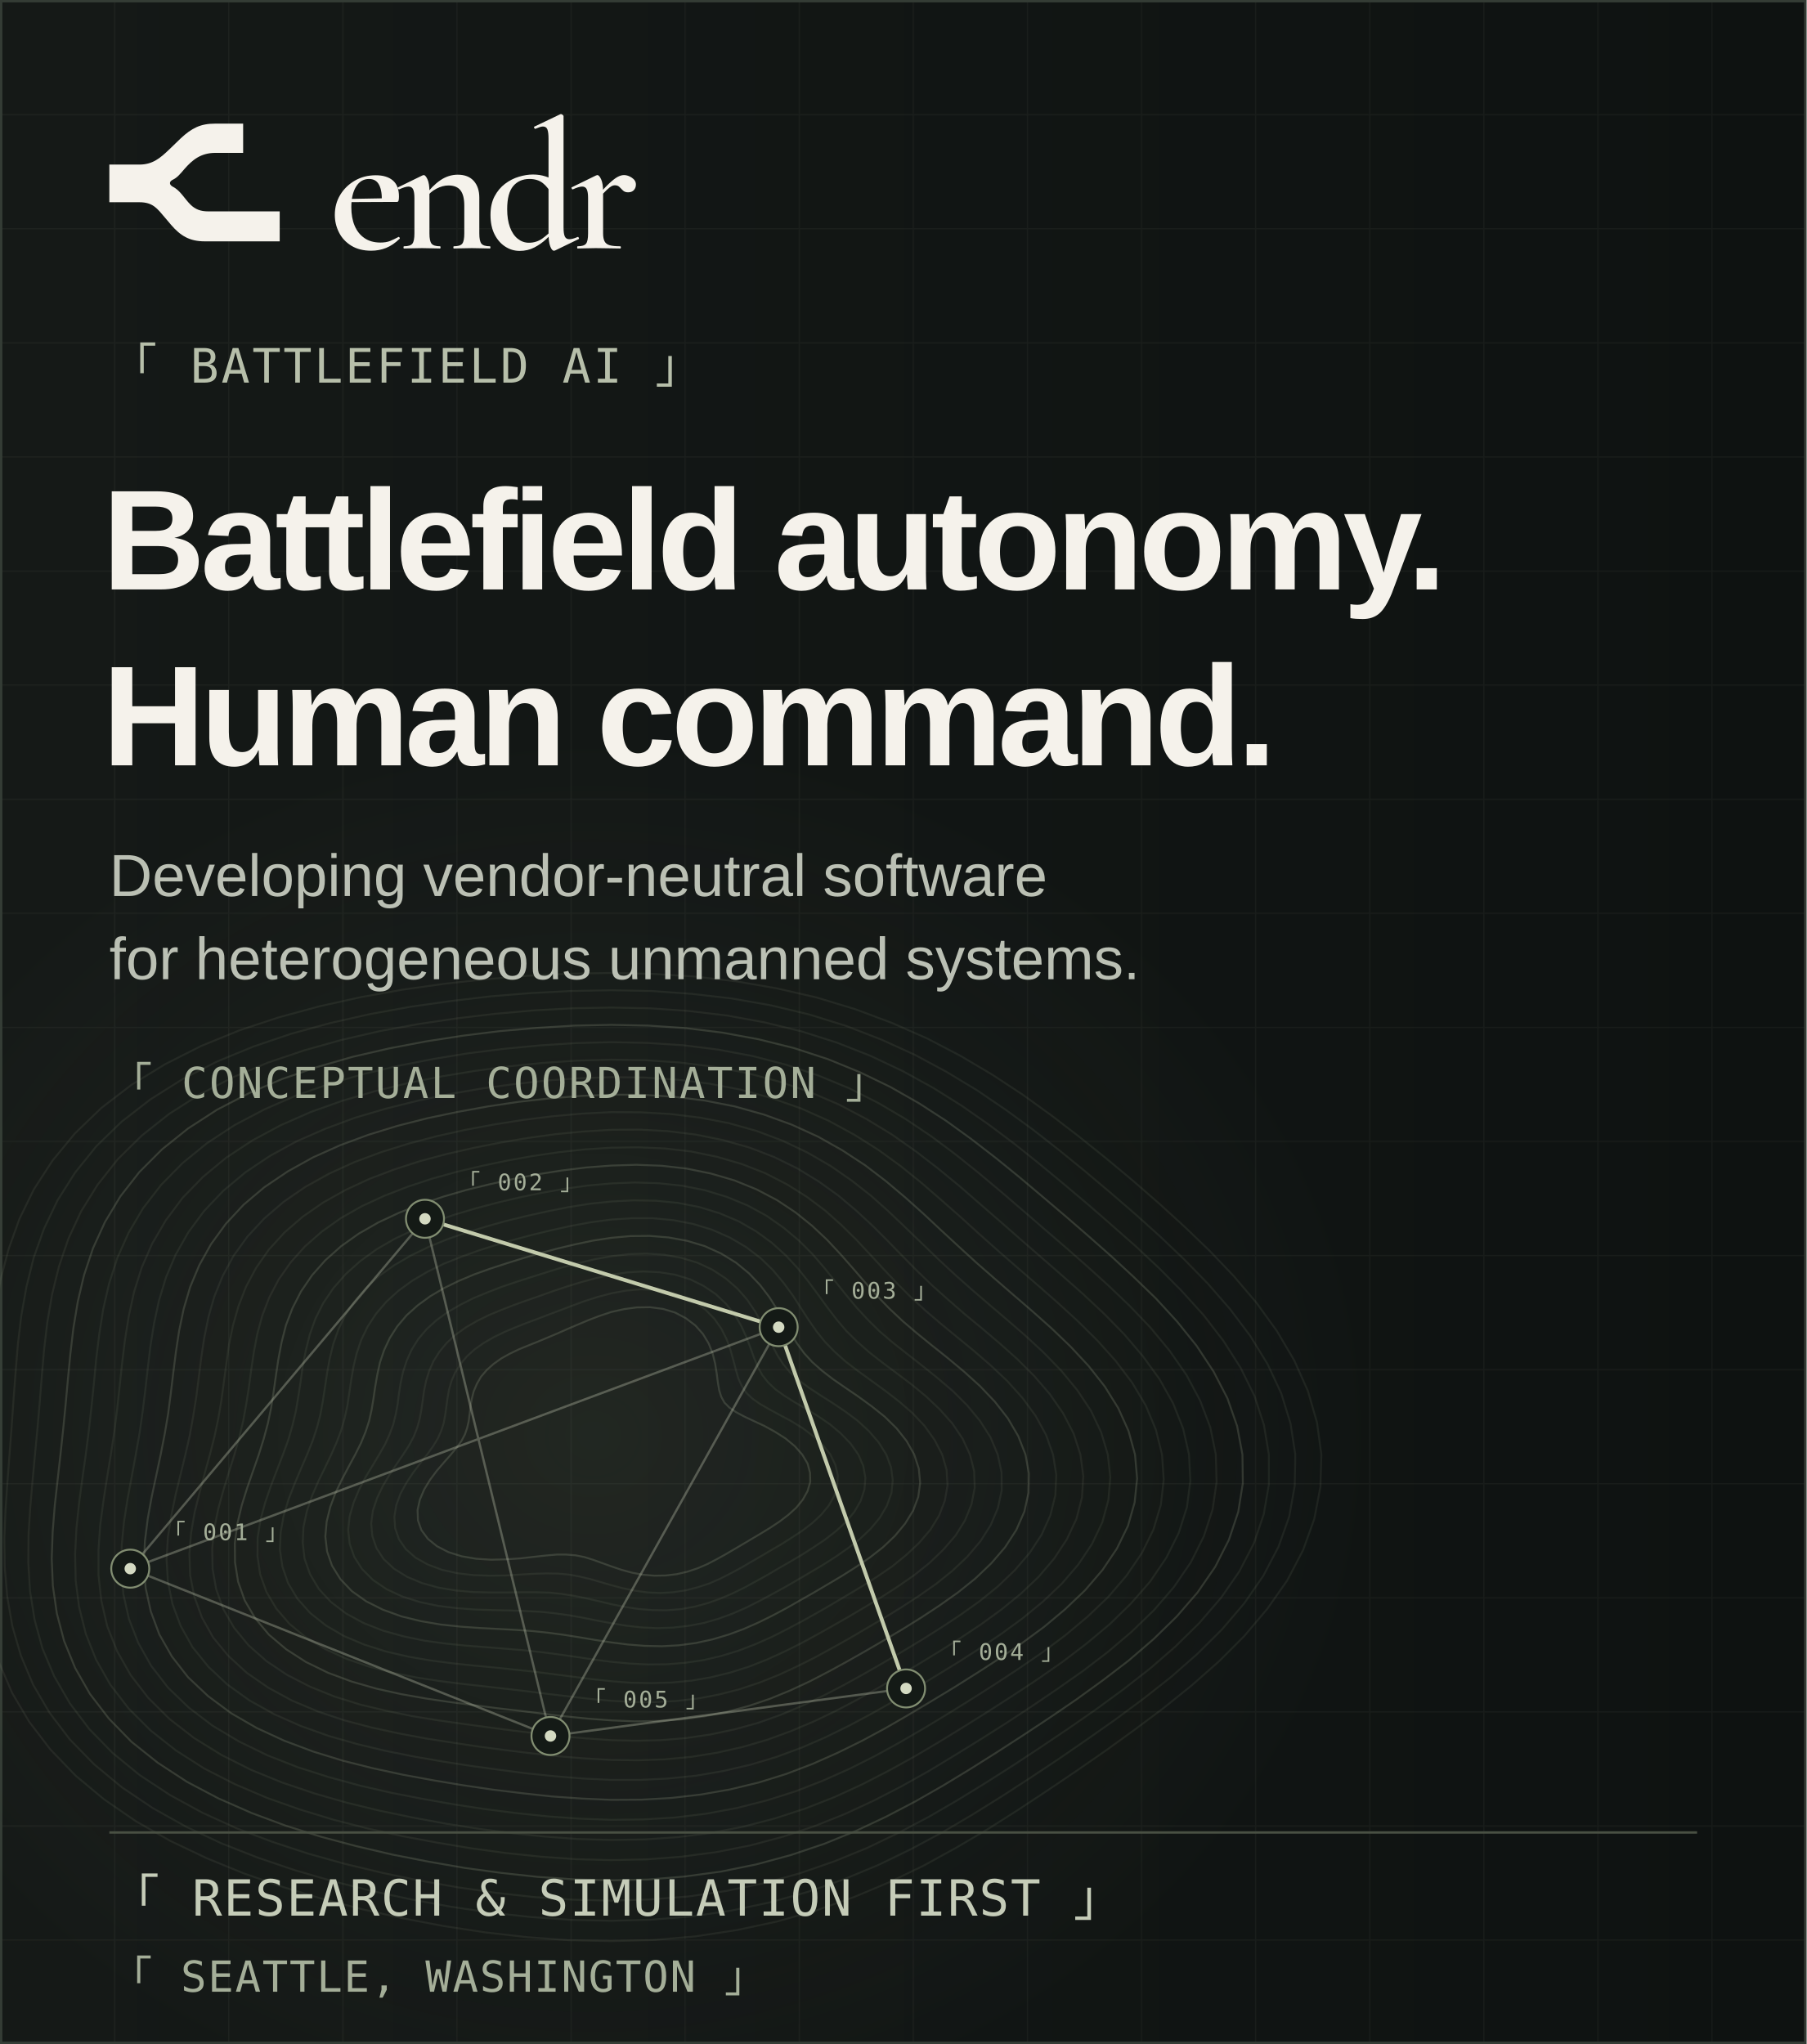
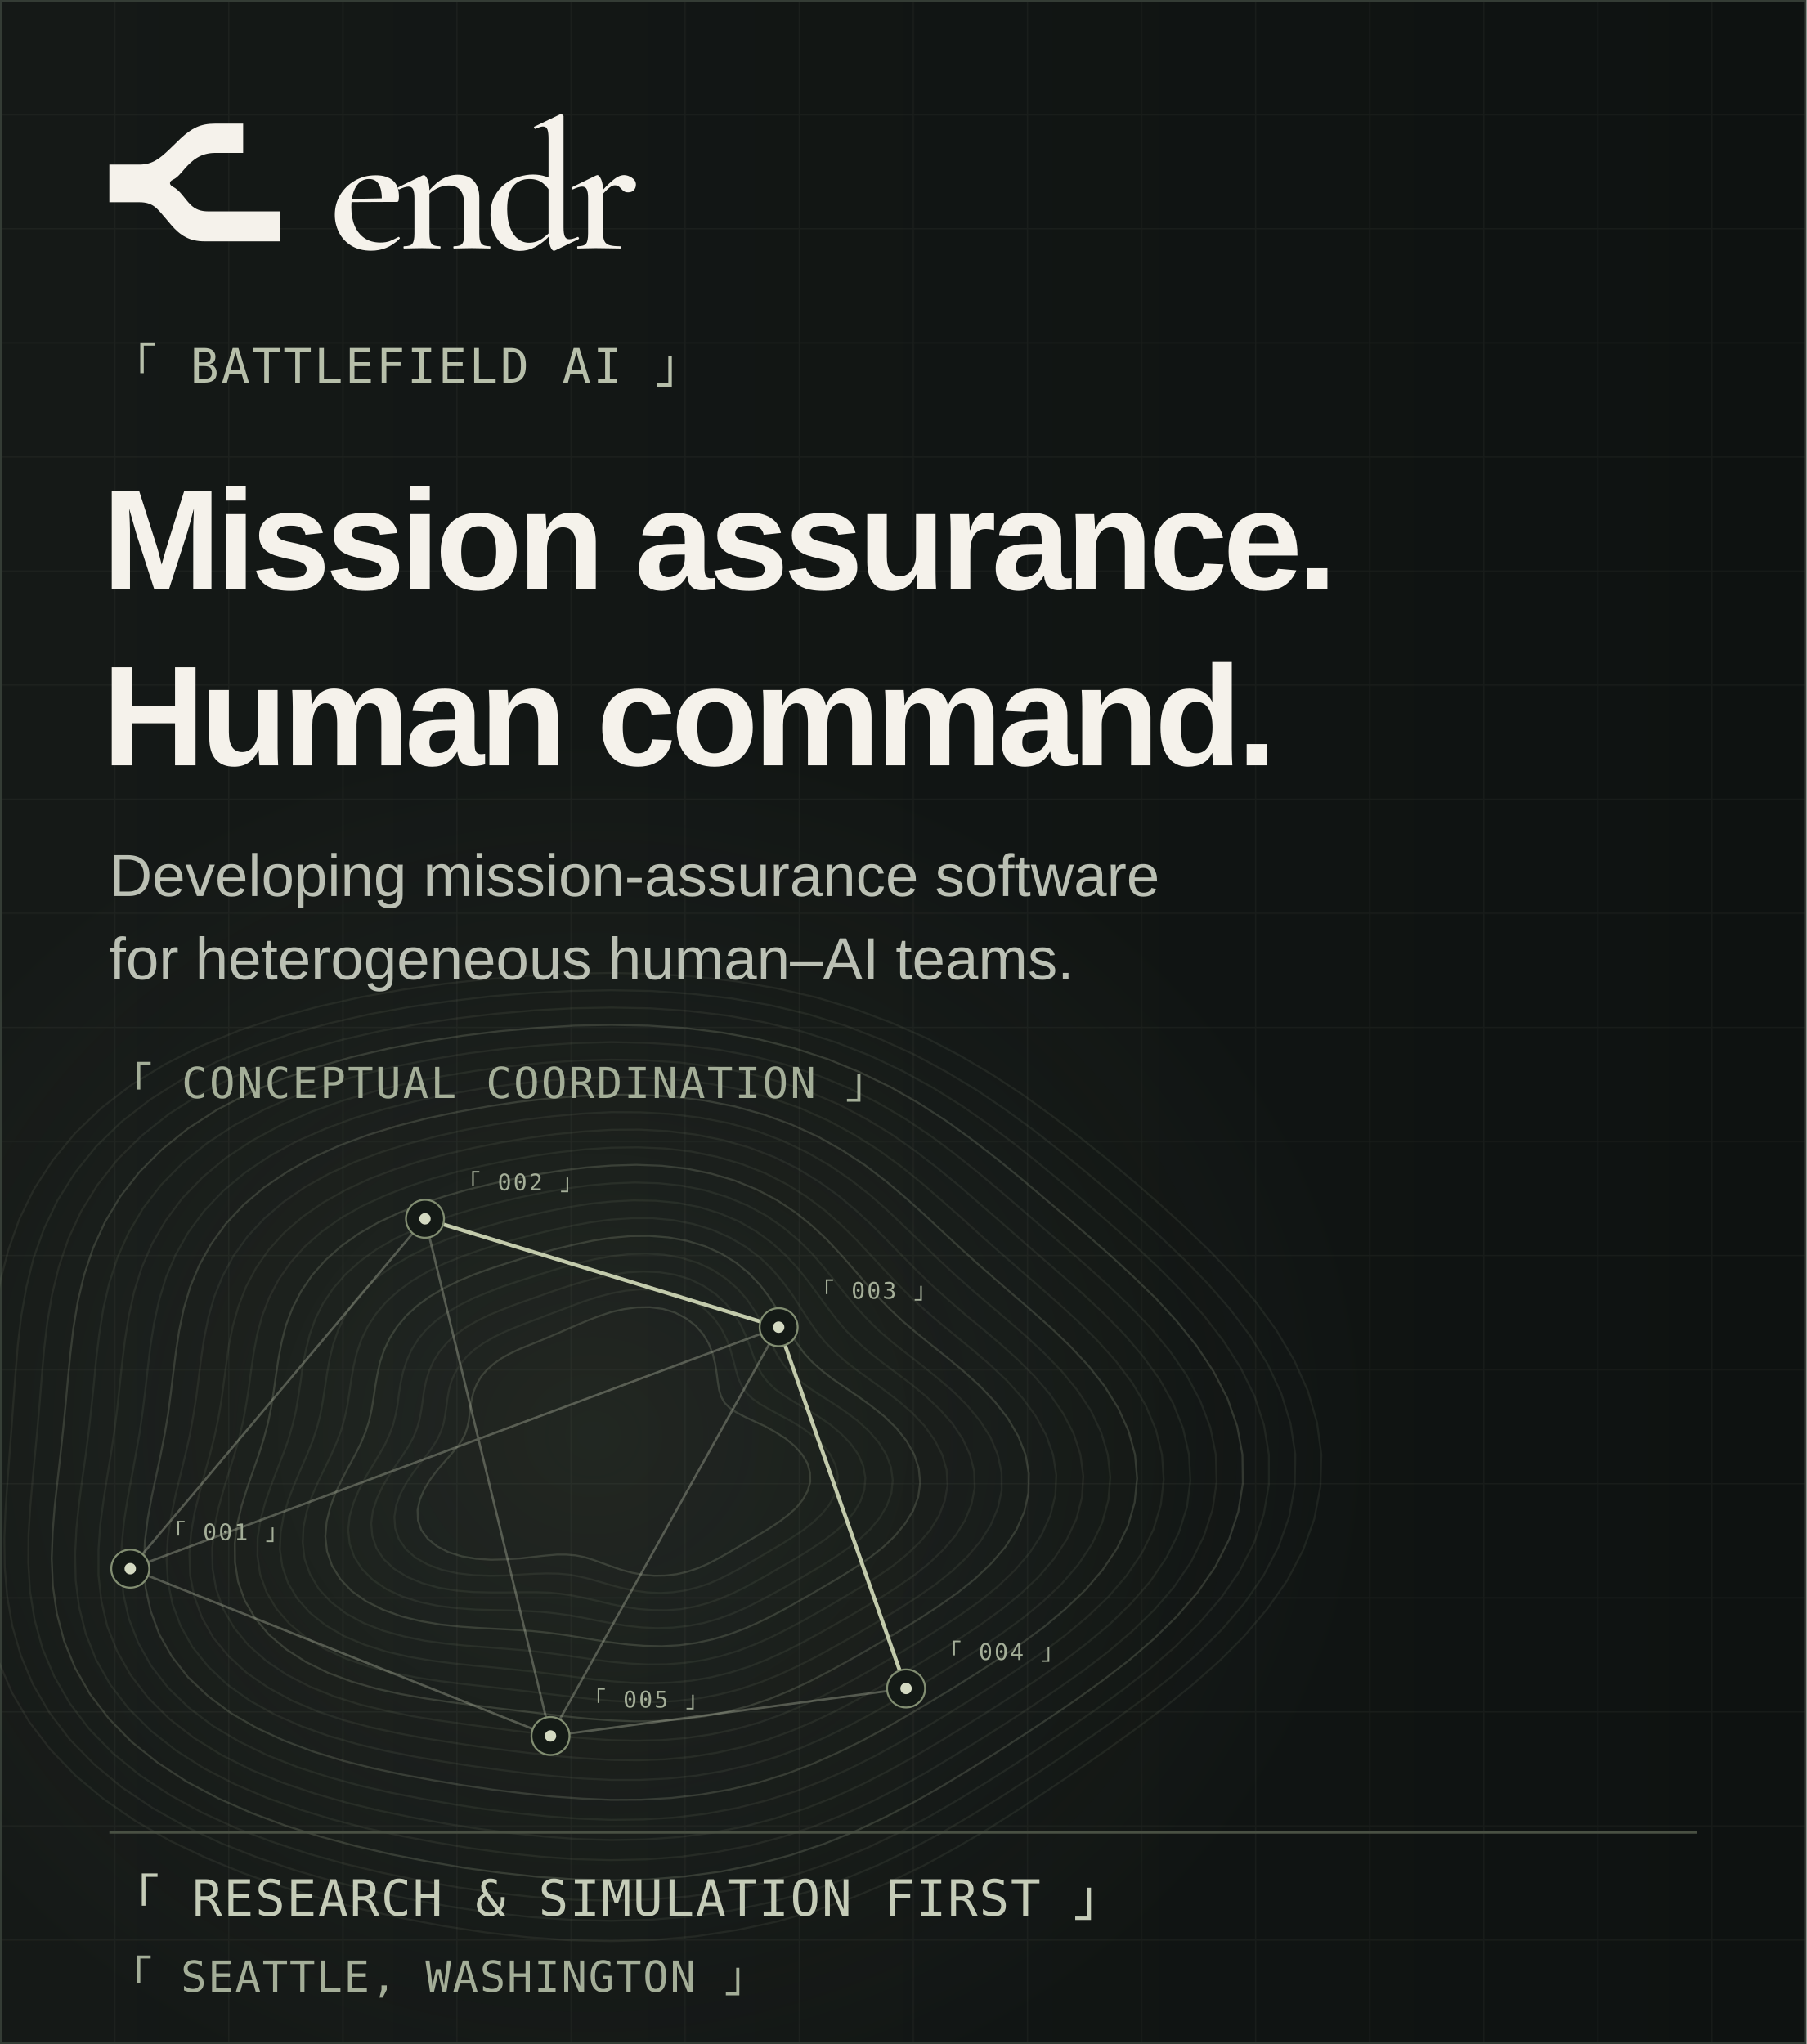
<svg xmlns="http://www.w3.org/2000/svg" width="760" height="860" viewBox="0 0 760 860" role="img" aria-labelledby="title desc">
  <defs>
    <linearGradient id="fade">
      <stop stop-color="#151917" />
      <stop offset="1" stop-color="#0e1211" />
    </linearGradient>
    <radialGradient id="wash">
      <stop stop-color="#7d8971" stop-opacity=".14" />
      <stop offset="1" stop-color="#7d8971" stop-opacity="0" />
    </radialGradient>
    <pattern id="grid" width="48" height="48" patternUnits="userSpaceOnUse">
      <path d="M48 0H0V48" fill="none" stroke="#e2e8d5" stroke-opacity=".045" />
    </pattern>
  </defs>
  <rect width="760" height="860" fill="url(#fade)" />
  <rect x=".5" y=".5" width="759" height="859" fill="url(#grid)" stroke="#343c35" />
  <g transform="translate(-110 360) scale(.80)">
    <ellipse cx="450" cy="305" rx="410" ry="370" fill="url(#wash)" />
    <polygon points="559.4,315.0 562.2,319.7 563.5,324.6 563.6,329.4 562.2,334.2 559.7,338.7 556.3,342.9 552.1,346.7 547.5,350.2 542.7,353.4 537.8,356.4 532.9,359.3 528.2,362.1 523.6,364.8 519.0,367.5 514.3,370.1 509.5,372.6 504.4,374.8 499.0,376.6 493.4,377.9 487.6,378.6 481.6,378.7 475.6,378.2 469.8,377.1 464.3,375.6 459.0,373.8 454.0,372.0 449.3,370.3 444.8,368.9 440.2,368.0 435.4,367.6 430.2,367.6 424.5,368.1 418.1,368.8 411.2,369.6 403.7,370.1 395.8,370.3 387.9,369.8 380.3,368.5 373.3,366.3 367.3,363.2 362.5,359.3 359.1,354.7 357.3,349.6 357.1,344.2 358.3,338.7 360.6,333.3 363.7,328.2 367.3,323.4 371.1,319.0 374.6,315.0 377.7,311.3 380.2,307.8 382.0,304.4 383.2,300.9 384.0,297.4 384.5,293.6 384.9,289.8 385.6,285.8 386.6,281.8 388.3,277.8 390.5,274.0 393.5,270.5 397.1,267.3 401.2,264.4 405.7,261.9 410.5,259.6 415.4,257.6 420.4,255.6 425.4,253.5 430.4,251.4 435.6,249.1 441.0,246.8 446.7,244.4 452.7,242.1 459.0,240.0 465.7,238.5 472.5,237.6 479.4,237.5 486.2,238.4 492.5,240.3 498.2,243.3 503.2,247.1 507.2,251.6 510.2,256.6 512.3,261.9 513.6,267.2 514.4,272.3 515.0,276.9 515.7,281.1 516.8,284.6 518.5,287.7 521.1,290.3 524.6,292.7 528.9,295.0 534.0,297.4 539.6,300.0 545.2,303.1 550.7,306.6 555.5,310.6 559.4,315.0" fill="none" stroke="#a4ad91" stroke-opacity="0.22" stroke-width="1" />
    <polygon points="574.2,315.0 576.8,320.4 578.1,325.9 577.8,331.4 576.2,336.8 573.3,341.9 569.4,346.6 564.7,351.0 559.5,355.0 554.0,358.6 548.5,362.1 543.0,365.3 537.6,368.5 532.4,371.5 527.1,374.6 521.7,377.5 516.2,380.3 510.5,382.8 504.4,384.8 498.1,386.4 491.5,387.4 484.8,387.8 478.1,387.5 471.5,386.6 465.1,385.3 459.0,383.7 453.2,382.0 447.6,380.4 442.1,379.1 436.6,378.1 430.9,377.6 424.8,377.5 418.2,377.7 411.0,378.1 403.3,378.6 395.0,378.7 386.5,378.4 378.0,377.4 369.9,375.6 362.4,372.8 356.0,369.2 350.9,364.7 347.3,359.5 345.3,353.7 344.9,347.7 345.9,341.6 348.1,335.6 351.2,329.9 354.8,324.5 358.5,319.6 362.1,315.0 365.2,310.7 367.7,306.6 369.5,302.6 370.8,298.6 371.6,294.4 372.2,290.1 372.8,285.6 373.6,281.0 374.9,276.4 376.9,271.8 379.6,267.5 383.0,263.4 387.2,259.6 391.9,256.3 397.1,253.3 402.6,250.6 408.3,248.2 414.1,245.9 420.0,243.7 426.0,241.4 432.1,239.1 438.4,236.7 444.9,234.3 451.8,232.1 459.0,230.2 466.5,228.8 474.2,228.1 481.9,228.3 489.4,229.4 496.4,231.6 502.9,234.7 508.5,238.8 513.2,243.6 516.9,248.9 519.7,254.5 521.7,260.1 523.2,265.5 524.5,270.5 525.8,275.0 527.6,278.9 529.9,282.4 533.1,285.5 537.2,288.4 542.1,291.2 547.6,294.2 553.6,297.4 559.6,301.1 565.2,305.3 570.2,309.9 574.2,315.0" fill="none" stroke="#a4ad91" stroke-opacity="0.1" stroke-width="1" />
    <polygon points="588.9,315.0 591.5,321.0 592.6,327.2 592.1,333.4 590.1,339.4 586.8,345.1 582.4,350.4 577.2,355.2 571.4,359.7 565.3,363.8 559.2,367.7 553.1,371.3 547.0,374.8 541.1,378.3 535.1,381.6 529.1,384.9 523.0,387.9 516.5,390.7 509.8,393.1 502.8,395.0 495.5,396.3 488.0,396.9 480.6,396.8 473.2,396.2 466.0,395.1 459.0,393.7 452.3,392.1 445.8,390.6 439.4,389.3 433.0,388.3 426.4,387.6 419.4,387.4 411.9,387.4 403.9,387.5 395.4,387.5 386.4,387.3 377.3,386.5 368.2,385.0 359.5,382.6 351.6,379.3 344.8,375.1 339.3,370.0 335.5,364.2 333.3,357.8 332.7,351.2 333.6,344.5 335.8,337.9 338.8,331.6 342.3,325.7 346.0,320.1 349.5,315.0 352.6,310.2 355.1,305.5 356.9,300.9 358.2,296.3 359.1,291.5 359.8,286.6 360.5,281.5 361.6,276.2 363.2,271.0 365.5,265.8 368.6,260.9 372.5,256.2 377.2,251.9 382.5,248.1 388.4,244.7 394.7,241.6 401.2,238.9 407.9,236.3 414.6,233.9 421.5,231.5 428.5,229.0 435.7,226.6 443.2,224.3 450.9,222.2 459.0,220.4 467.3,219.2 475.8,218.7 484.3,219.1 492.5,220.4 500.4,222.8 507.5,226.3 513.9,230.6 519.3,235.7 523.7,241.2 527.2,247.1 529.9,253.0 532.1,258.7 534.0,264.0 536.0,268.9 538.4,273.2 541.5,277.1 545.3,280.7 549.9,284.0 555.3,287.4 561.3,290.9 567.7,294.8 574.0,299.1 579.8,304.0 584.9,309.3 588.9,315.0" fill="none" stroke="#a4ad91" stroke-opacity="0.1" stroke-width="1" />
    <polygon points="603.6,315.0 606.1,321.7 607.0,328.5 606.3,335.3 603.9,341.9 600.2,348.2 595.3,354.1 589.6,359.5 583.2,364.4 576.6,369.0 569.8,373.3 563.0,377.3 556.4,381.2 549.8,385.0 543.2,388.6 536.5,392.2 529.7,395.6 522.6,398.7 515.2,401.4 507.5,403.6 499.5,405.1 491.3,406.0 483.1,406.3 474.9,405.9 466.8,405.0 459.0,403.7 451.4,402.3 444.0,400.8 436.7,399.5 429.4,398.5 421.9,397.7 414.0,397.3 405.7,397.0 396.8,396.8 387.5,396.5 377.9,395.8 368.0,394.6 358.4,392.6 349.2,389.7 340.8,385.8 333.6,380.9 327.9,375.2 323.8,368.8 321.4,361.9 320.6,354.6 321.4,347.4 323.5,340.2 326.4,333.3 329.8,326.8 333.5,320.7 336.9,315.0 340.0,309.6 342.4,304.3 344.3,299.2 345.6,293.9 346.6,288.6 347.3,283.0 348.2,277.3 349.5,271.4 351.4,265.6 354.0,259.8 357.5,254.2 361.9,249.0 367.2,244.2 373.2,239.9 379.8,236.1 386.8,232.6 394.1,229.6 401.6,226.7 409.3,224.1 417.1,221.6 425.0,219.1 433.1,216.6 441.4,214.4 450.1,212.3 459.0,210.7 468.2,209.6 477.4,209.3 486.7,209.9 495.7,211.5 504.3,214.1 512.2,217.8 519.2,222.4 525.3,227.7 530.4,233.5 534.6,239.7 538.0,245.8 540.9,251.8 543.6,257.5 546.3,262.7 549.4,267.5 553.0,271.8 557.5,275.8 562.7,279.7 568.6,283.6 575.1,287.7 581.8,292.2 588.4,297.1 594.4,302.6 599.6,308.6 603.6,315.0" fill="none" stroke="#a4ad91" stroke-opacity="0.1" stroke-width="1" />
    <polygon points="618.3,315.0 620.7,322.4 621.4,329.9 620.4,337.3 617.7,344.5 613.5,351.3 608.2,357.7 601.9,363.7 595.0,369.1 587.7,374.1 580.3,378.8 572.9,383.2 565.6,387.5 558.4,391.6 551.2,395.7 543.9,399.6 536.4,403.3 528.7,406.7 520.6,409.7 512.2,412.2 503.5,414.1 494.6,415.3 485.6,415.8 476.6,415.6 467.7,414.9 459.0,413.8 450.5,412.5 442.2,411.1 434.0,409.8 425.8,408.7 417.3,407.8 408.6,407.2 399.4,406.7 389.7,406.2 379.7,405.5 369.3,404.4 358.8,402.6 348.6,400.1 338.9,396.6 330.1,392.2 322.5,386.8 316.5,380.5 312.1,373.4 309.5,365.9 308.6,358.1 309.3,350.2 311.2,342.5 314.0,335.0 317.4,327.9 320.9,321.3 324.3,315.0 327.3,309.0 329.7,303.2 331.6,297.4 332.9,291.6 333.9,285.6 334.8,279.4 335.9,273.1 337.3,266.6 339.5,260.1 342.5,253.7 346.4,247.6 351.3,241.8 357.2,236.5 363.8,231.7 371.1,227.4 378.9,223.6 387.0,220.2 395.4,217.2 404.0,214.4 412.6,211.7 421.5,209.1 430.5,206.7 439.7,204.5 449.2,202.5 459.0,201.0 469.0,200.1 479.1,200.0 489.1,200.8 498.9,202.6 508.2,205.4 516.8,209.3 524.6,214.1 531.4,219.7 537.2,225.8 542.1,232.2 546.2,238.7 549.9,245.0 553.2,251.0 556.6,256.5 560.4,261.7 564.7,266.4 569.8,270.9 575.5,275.3 582.0,279.8 588.9,284.5 595.9,289.6 602.8,295.1 609.1,301.3 614.3,307.9 618.3,315.0" fill="none" stroke="#a4ad91" stroke-opacity="0.22" stroke-width="1" />
    <polygon points="633.0,315.0 635.3,323.0 635.8,331.2 634.4,339.2 631.4,347.0 626.8,354.5 620.9,361.4 614.1,367.8 606.7,373.8 598.8,379.2 590.8,384.3 582.8,389.1 574.9,393.8 567.1,398.3 559.2,402.7 551.3,406.9 543.2,411.0 534.8,414.7 526.0,418.1 516.9,420.9 507.5,423.1 497.9,424.5 488.1,425.3 478.3,425.4 468.6,424.9 459.0,424.0 449.6,422.8 440.4,421.4 431.3,420.1 422.1,418.9 412.8,417.9 403.2,417.1 393.1,416.3 382.7,415.5 371.8,414.4 360.8,412.9 349.7,410.6 338.9,407.6 328.7,403.6 319.5,398.6 311.5,392.5 305.2,385.7 300.6,378.0 297.7,369.9 296.7,361.5 297.1,353.1 298.9,344.7 301.6,336.7 304.9,329.1 308.4,321.9 311.7,315.0 314.6,308.4 317.0,302.0 318.8,295.6 320.2,289.2 321.2,282.6 322.2,275.8 323.4,268.8 325.1,261.7 327.5,254.6 330.9,247.6 335.3,240.9 340.7,234.6 347.1,228.8 354.4,223.5 362.4,218.8 371.0,214.6 380.0,211.0 389.2,207.7 398.6,204.7 408.2,201.9 418.0,199.3 427.9,196.9 438.0,194.7 448.4,192.8 459.0,191.4 469.8,190.7 480.7,190.7 491.5,191.7 502.0,193.7 512.1,196.8 521.4,200.9 529.9,205.9 537.5,211.7 544.0,218.0 549.6,224.7 554.5,231.4 558.8,238.1 562.9,244.4 567.0,250.3 571.5,255.9 576.5,261.0 582.1,266.0 588.5,270.9 595.4,275.9 602.7,281.2 610.1,286.9 617.3,293.1 623.7,299.9 629.0,307.3 633.0,315.0" fill="none" stroke="#a4ad91" stroke-opacity="0.1" stroke-width="1" />
    <polygon points="647.6,315.0 649.8,323.7 650.1,332.5 648.4,341.2 645.0,349.6 640.0,357.6 633.6,365.0 626.3,372.0 618.3,378.4 609.8,384.3 601.3,389.8 592.7,395.0 584.1,400.1 575.7,404.9 567.2,409.7 558.7,414.3 549.9,418.7 540.9,422.8 531.5,426.5 521.7,429.6 511.6,432.1 501.2,433.9 490.6,434.9 480.0,435.2 469.4,435.0 459.0,434.2 448.7,433.1 438.6,431.8 428.6,430.5 418.5,429.2 408.2,428.1 397.7,427.0 386.9,426.0 375.6,424.8 364.0,423.3 352.3,421.3 340.6,418.6 329.2,415.0 318.5,410.5 308.9,404.9 300.6,398.3 293.9,390.8 289.0,382.6 286.0,373.9 284.7,364.9 285.1,355.9 286.7,347.0 289.3,338.4 292.5,330.2 295.8,322.4 299.0,315.0 301.9,307.8 304.2,300.8 306.0,293.9 307.3,286.8 308.4,279.6 309.5,272.2 310.9,264.5 312.8,256.8 315.5,249.1 319.2,241.5 324.1,234.2 330.0,227.3 337.0,221.0 345.0,215.3 353.8,210.2 363.1,205.7 372.9,201.7 383.0,198.2 393.4,195.0 403.8,192.1 414.5,189.5 425.3,187.1 436.3,184.9 447.5,183.1 459.0,181.9 470.6,181.3 482.3,181.5 493.9,182.6 505.2,184.8 516.0,188.1 526.1,192.4 535.3,197.7 543.5,203.7 550.8,210.3 557.2,217.2 562.8,224.2 567.9,231.1 572.7,237.7 577.5,244.0 582.6,250.0 588.3,255.6 594.5,261.1 601.4,266.5 608.9,272.1 616.6,277.9 624.4,284.3 631.7,291.2 638.3,298.6 643.7,306.6 647.6,315.0" fill="none" stroke="#a4ad91" stroke-opacity="0.1" stroke-width="1" />
    <polygon points="662.2,315.0 664.2,324.3 664.3,333.8 662.3,343.1 658.5,352.1 653.1,360.6 646.2,368.7 638.4,376.1 629.8,383.0 620.8,389.3 611.6,395.3 602.5,400.9 593.3,406.3 584.3,411.6 575.2,416.7 566.1,421.7 556.7,426.4 547.0,430.9 537.0,434.9 526.5,438.4 515.6,441.2 504.5,443.3 493.2,444.6 481.7,445.2 470.3,445.1 459.0,444.5 447.8,443.5 436.8,442.2 425.8,440.9 414.8,439.5 403.7,438.2 392.3,436.9 380.6,435.6 368.6,434.1 356.3,432.2 343.8,429.7 331.5,426.5 319.6,422.4 308.5,417.3 298.4,411.2 289.7,404.0 282.8,396.0 277.6,387.2 274.3,377.9 272.9,368.3 273.0,358.7 274.5,349.3 277.0,340.1 280.0,331.4 283.2,323.0 286.3,315.0 289.1,307.3 291.3,299.7 293.1,292.1 294.4,284.4 295.6,276.6 296.7,268.5 298.3,260.3 300.4,251.9 303.4,243.5 307.5,235.3 312.8,227.5 319.3,220.1 327.0,213.2 335.6,207.0 345.1,201.5 355.3,196.7 365.9,192.5 376.9,188.7 388.1,185.4 399.5,182.4 411.0,179.7 422.7,177.3 434.6,175.2 446.7,173.5 459.0,172.4 471.4,171.9 483.9,172.3 496.3,173.6 508.3,176.0 519.8,179.5 530.7,184.0 540.6,189.4 549.6,195.7 557.7,202.5 564.8,209.6 571.1,216.9 576.9,224.1 582.5,231.1 588.0,237.7 593.9,244.1 600.1,250.2 607.0,256.1 614.5,262.0 622.4,268.2 630.5,274.7 638.6,281.6 646.2,289.2 652.9,297.3 658.4,305.9 662.2,315.0" fill="none" stroke="#a4ad91" stroke-opacity="0.1" stroke-width="1" />
    <polygon points="676.8,315.0 678.6,325.0 678.4,335.1 676.2,345.0 672.0,354.6 666.1,363.7 658.8,372.2 650.4,380.2 641.3,387.5 631.7,394.3 622.0,400.7 612.2,406.8 602.5,412.6 592.9,418.2 583.2,423.7 573.5,429.0 563.5,434.2 553.2,439.0 542.5,443.4 531.3,447.2 519.8,450.3 507.9,452.7 495.7,454.3 483.5,455.1 471.2,455.3 459.0,454.8 446.9,453.9 435.0,452.7 423.1,451.3 411.2,449.8 399.1,448.4 386.9,446.8 374.3,445.2 361.5,443.3 348.5,441.0 335.4,438.1 322.5,434.4 310.1,429.8 298.4,424.1 288.0,417.4 278.9,409.7 271.7,401.1 266.2,391.7 262.7,381.8 261.1,371.7 261.0,361.6 262.3,351.5 264.6,341.8 267.5,332.5 270.6,323.6 273.6,315.0 276.2,306.7 278.4,298.5 280.1,290.3 281.4,282.0 282.6,273.5 283.9,264.8 285.6,255.9 287.9,246.9 291.3,238.0 295.8,229.2 301.6,220.7 308.6,212.8 316.9,205.4 326.2,198.8 336.5,192.9 347.4,187.8 358.9,183.3 370.8,179.3 382.9,175.8 395.2,172.8 407.6,170.0 420.2,167.6 432.9,165.6 445.9,164.0 459.0,163.0 472.2,162.6 485.5,163.1 498.6,164.6 511.4,167.2 523.7,170.8 535.3,175.5 546.0,181.1 555.8,187.6 564.5,194.6 572.4,202.0 579.5,209.6 586.1,217.1 592.4,224.4 598.6,231.4 605.1,238.1 612.1,244.7 619.6,251.1 627.6,257.6 636.0,264.3 644.5,271.4 652.9,279.0 660.7,287.2 667.5,295.9 673.0,305.3 676.8,315.0" fill="none" stroke="#a4ad91" stroke-opacity="0.22" stroke-width="1" />
    <polygon points="691.3,315.0 693.0,325.7 692.5,336.4 689.9,346.9 685.3,357.1 679.0,366.7 671.2,375.8 662.3,384.3 652.7,392.1 642.6,399.3 632.3,406.1 622.0,412.6 611.7,418.8 601.5,424.8 591.2,430.7 580.9,436.4 570.3,441.9 559.4,447.1 548.0,451.9 536.2,456.1 523.9,459.5 511.2,462.2 498.3,464.1 485.2,465.2 472.1,465.5 459.0,465.2 446.0,464.3 433.1,463.2 420.3,461.7 407.5,460.2 394.6,458.5 381.5,456.7 368.1,454.8 354.5,452.6 340.8,449.8 327.0,446.5 313.5,442.3 300.6,437.1 288.5,430.9 277.6,423.6 268.2,415.3 260.6,406.1 254.9,396.2 251.2,385.8 249.3,375.1 249.1,364.4 250.2,353.8 252.3,343.5 255.0,333.7 257.9,324.2 260.8,315.0 263.3,306.1 265.4,297.3 267.0,288.5 268.4,279.6 269.6,270.5 271.0,261.1 272.8,251.6 275.4,242.0 279.1,232.4 284.0,223.0 290.3,214.0 297.9,205.5 306.8,197.7 316.8,190.6 327.9,184.3 339.6,178.9 352.0,174.1 364.7,169.9 377.7,166.3 390.8,163.2 404.2,160.4 417.6,158.0 431.3,156.0 445.0,154.5 459.0,153.6 473.1,153.4 487.1,154.0 501.0,155.6 514.6,158.4 527.6,162.2 539.9,167.0 551.4,172.9 561.9,179.5 571.5,186.7 580.1,194.4 588.0,202.2 595.3,210.0 602.3,217.6 609.3,225.0 616.5,232.2 624.1,239.2 632.2,246.1 640.7,253.1 649.6,260.4 658.5,268.1 667.2,276.3 675.2,285.2 682.1,294.6 687.6,304.6 691.3,315.0" fill="none" stroke="#a4ad91" stroke-opacity="0.1" stroke-width="1" />
    <polygon points="705.7,315.0 707.2,326.3 706.5,337.6 703.6,348.8 698.6,359.5 691.8,369.8 683.6,379.4 674.2,388.3 664.0,396.6 653.4,404.3 642.6,411.5 631.7,418.4 620.9,425.0 610.1,431.4 599.3,437.7 588.3,443.9 577.1,449.8 565.6,455.3 553.6,460.4 541.0,465.0 528.0,468.8 514.6,471.8 500.9,474.0 487.0,475.3 473.0,475.8 459.0,475.6 445.1,474.8 431.3,473.7 417.6,472.2 403.8,470.5 390.0,468.7 376.1,466.6 361.9,464.4 347.5,461.7 333.1,458.6 318.7,454.8 304.6,450.1 291.1,444.4 278.6,437.6 267.3,429.8 257.6,420.9 249.6,411.2 243.7,400.7 239.7,389.7 237.5,378.5 237.1,367.2 238.0,356.1 239.9,345.2 242.5,334.8 245.2,324.7 247.9,315.0 250.3,305.5 252.3,296.1 253.9,286.7 255.2,277.1 256.5,267.4 257.9,257.4 260.0,247.2 262.9,237.0 266.9,226.7 272.2,216.8 278.9,207.2 287.1,198.2 296.7,189.9 307.5,182.4 319.3,175.8 331.8,170.0 345.0,165.0 358.6,160.6 372.5,156.9 386.6,153.7 400.8,150.9 415.1,148.5 429.6,146.5 444.2,145.1 459.0,144.2 473.9,144.1 488.7,144.9 503.4,146.7 517.7,149.6 531.5,153.5 544.6,158.5 556.8,164.5 568.1,171.4 578.4,178.8 587.8,186.7 596.4,194.7 604.5,202.8 612.3,210.8 620.0,218.6 627.9,226.2 636.2,233.6 644.8,241.1 653.9,248.6 663.2,256.5 672.5,264.8 681.4,273.7 689.6,283.2 696.6,293.3 702.1,303.9 705.7,315.0" fill="none" stroke="#a4ad91" stroke-opacity="0.1" stroke-width="1" />
    <polygon points="720.1,315.0 721.4,326.9 720.4,338.9 717.2,350.6 711.8,362.0 704.6,372.8 695.9,382.9 686.0,392.3 675.3,401.1 664.2,409.2 652.8,416.9 641.4,424.2 630.0,431.2 618.7,438.1 607.3,444.8 595.8,451.3 584.0,457.6 571.8,463.6 559.2,469.1 545.9,474.0 532.2,478.1 518.0,481.4 503.5,483.9 488.7,485.4 473.9,486.1 459.0,486.1 444.2,485.4 429.5,484.2 414.8,482.7 400.2,480.8 385.5,478.8 370.7,476.5 355.7,473.9 340.6,470.9 325.5,467.3 310.4,463.0 295.8,457.8 281.8,451.6 268.7,444.3 257.0,435.9 247.0,426.5 238.7,416.2 232.5,405.1 228.2,393.6 225.8,381.8 225.1,370.0 225.8,358.3 227.6,347.0 229.9,335.9 232.5,325.3 235.0,315.0 237.3,304.9 239.1,294.9 240.7,284.9 242.0,274.7 243.3,264.3 244.9,253.6 247.1,242.8 250.2,231.9 254.6,221.1 260.3,210.5 267.6,200.4 276.4,190.9 286.6,182.1 298.1,174.2 310.7,167.2 324.1,161.1 338.1,155.9 352.6,151.4 367.4,147.5 382.3,144.2 397.4,141.4 412.6,139.0 427.9,137.1 443.4,135.7 459.0,134.9 474.6,135.0 490.3,135.9 505.7,137.8 520.8,140.7 535.4,144.8 549.2,150.0 562.2,156.2 574.3,163.2 585.4,170.9 595.6,178.9 605.0,187.3 613.8,195.7 622.4,204.0 630.8,212.1 639.4,220.1 648.3,228.0 657.6,236.0 667.1,244.1 676.9,252.6 686.5,261.5 695.7,271.0 704.1,281.2 711.2,291.9 716.6,303.3 720.1,315.0" fill="none" stroke="#a4ad91" stroke-opacity="0.1" stroke-width="1" />
    <polygon points="734.4,315.0 735.5,327.6 734.2,340.2 730.7,352.5 724.9,364.4 717.3,375.7 708.1,386.4 697.7,396.3 686.6,405.6 674.9,414.2 663.0,422.3 651.1,430.0 639.2,437.5 627.3,444.7 615.4,451.8 603.3,458.8 590.9,465.5 578.1,471.8 564.8,477.7 550.9,483.0 536.4,487.5 521.5,491.1 506.1,493.8 490.5,495.6 474.8,496.5 459.0,496.6 443.3,495.9 427.6,494.8 412.1,493.1 396.5,491.2 380.9,488.9 365.3,486.3 349.5,483.4 333.7,480.0 317.8,476.0 302.2,471.2 287.0,465.5 272.5,458.8 259.0,451.0 246.9,442.0 236.4,432.1 227.9,421.2 221.3,409.6 216.8,397.5 214.1,385.2 213.2,372.8 213.7,360.6 215.2,348.7 217.3,337.1 219.7,325.9 222.0,315.0 224.1,304.3 225.9,293.7 227.3,283.0 228.6,272.2 230.0,261.1 231.7,249.9 234.1,238.4 237.5,226.9 242.3,215.4 248.5,204.3 256.3,193.6 265.6,183.6 276.5,174.4 288.8,166.1 302.1,158.7 316.4,152.3 331.3,146.8 346.6,142.1 362.3,138.1 378.1,134.8 394.1,131.9 410.1,129.5 426.3,127.7 442.6,126.4 459.0,125.7 475.4,125.8 491.8,126.8 508.1,128.8 523.9,131.9 539.3,136.2 553.9,141.5 567.7,147.8 580.5,155.0 592.4,162.8 603.4,171.2 613.6,179.8 623.2,188.4 632.5,197.1 641.7,205.6 651.0,214.1 660.5,222.4 670.3,230.9 680.4,239.6 690.5,248.6 700.5,258.2 710.0,268.4 718.5,279.2 725.6,290.6 731.0,302.6 734.4,315.0" fill="none" stroke="#a4ad91" stroke-opacity="0.22" stroke-width="1" />
    <polygon points="748.6,315.0 749.5,328.2 748.0,341.4 744.1,354.4 738.0,366.8 729.9,378.7 720.3,389.9 709.4,400.3 697.8,410.0 685.6,419.1 673.2,427.6 660.7,435.8 648.3,443.7 635.9,451.4 623.5,458.9 610.8,466.3 597.9,473.4 584.4,480.2 570.5,486.4 555.9,492.1 540.7,496.9 524.9,500.9 508.8,503.9 492.3,505.9 475.7,506.9 459.0,507.1 442.4,506.5 425.8,505.3 409.3,503.6 392.8,501.5 376.4,499.0 359.9,496.1 343.4,492.9 326.8,489.1 310.3,484.6 294.0,479.4 278.2,473.2 263.2,465.9 249.3,457.6 236.8,448.1 225.9,437.6 217.0,426.1 210.2,414.0 205.3,401.4 202.4,388.5 201.3,375.6 201.5,362.9 202.7,350.4 204.6,338.3 206.8,326.5 208.9,315.0 210.9,303.7 212.5,292.5 213.9,281.2 215.2,269.7 216.6,258.0 218.5,246.1 221.1,234.0 224.8,221.8 229.9,209.8 236.6,198.0 244.9,186.8 254.9,176.3 266.5,166.6 279.5,157.9 293.6,150.2 308.7,143.6 324.4,137.8 340.7,133.0 357.2,128.9 373.9,125.4 390.7,122.5 407.6,120.2 424.7,118.3 441.8,117.1 459.0,116.5 476.2,116.7 493.4,117.8 510.4,119.9 527.1,123.1 543.2,127.5 558.6,132.9 573.2,139.4 586.8,146.8 599.5,154.8 611.2,163.3 622.2,172.2 632.6,181.2 642.7,190.1 652.6,199.1 662.6,208.0 672.7,216.8 683.1,225.8 693.7,235.1 704.2,244.7 714.5,254.9 724.2,265.7 732.9,277.2 740.1,289.3 745.4,302.0 748.6,315.0" fill="none" stroke="#a4ad91" stroke-opacity="0.1" stroke-width="1" />
    <polygon points="762.8,315.0 763.5,328.9 761.7,342.7 757.4,356.2 750.9,369.2 742.4,381.7 732.3,393.3 721.0,404.3 708.9,414.4 696.3,424.0 683.4,433.0 670.4,441.6 657.5,449.9 644.6,458.0 631.6,466.0 618.4,473.8 604.8,481.3 590.8,488.5 576.2,495.2 560.9,501.2 544.9,506.4 528.4,510.7 511.4,514.0 494.1,516.2 476.6,517.4 459.0,517.7 441.4,517.2 423.9,515.9 406.5,514.1 389.2,511.8 371.9,509.1 354.6,505.9 337.2,502.3 319.9,498.1 302.8,493.2 285.9,487.5 269.5,480.8 254.0,473.0 239.6,464.1 226.7,454.1 215.5,443.0 206.3,431.1 199.1,418.4 193.9,405.3 190.8,391.9 189.3,378.4 189.3,365.1 190.2,352.1 191.9,339.4 193.8,327.1 195.8,315.0 197.6,303.1 199.1,291.2 200.4,279.3 201.7,267.2 203.2,254.8 205.2,242.3 208.0,229.5 212.0,216.7 217.5,204.1 224.7,191.8 233.5,180.0 244.2,169.0 256.4,158.9 270.2,149.8 285.1,141.8 301.0,134.8 317.6,128.9 334.7,123.9 352.1,119.6 369.7,116.1 387.4,113.2 405.2,110.8 423.1,109.0 441.0,107.8 459.0,107.3 477.0,107.6 495.0,108.8 512.8,111.0 530.2,114.3 547.1,118.8 563.3,124.3 578.7,130.9 593.1,138.5 606.6,146.7 619.1,155.5 630.9,164.6 642.1,173.8 652.9,183.2 663.6,192.5 674.2,201.8 685.0,211.2 695.9,220.7 707.0,230.5 718.0,240.8 728.6,251.6 738.4,263.1 747.2,275.2 754.4,288.0 759.7,301.3 762.8,315.0" fill="none" stroke="#a4ad91" stroke-opacity="0.1" stroke-width="1" />
    <polygon points="776.9,315.0 777.3,329.5 775.2,343.9 770.6,358.0 763.8,371.6 754.9,384.6 744.4,396.8 732.6,408.2 720.0,418.9 706.9,428.9 693.5,438.3 680.1,447.4 666.7,456.2 653.3,464.7 639.7,473.1 626.0,481.4 611.9,489.3 597.2,496.9 581.9,504.0 565.9,510.4 549.2,516.0 531.9,520.6 514.1,524.1 495.9,526.5 477.5,527.9 459.0,528.3 440.5,527.8 422.1,526.5 403.8,524.6 385.5,522.1 367.4,519.1 349.2,515.7 331.1,511.7 313.1,507.1 295.3,501.7 277.8,495.5 260.9,488.3 244.9,480.1 230.0,470.6 216.7,460.1 205.1,448.5 195.5,436.0 188.0,422.8 182.6,409.2 179.1,395.2 177.3,381.2 177.0,367.4 177.7,353.8 179.1,340.6 180.8,327.7 182.6,315.0 184.2,302.5 185.6,290.0 186.9,277.4 188.1,264.7 189.7,251.7 191.8,238.4 194.9,225.0 199.2,211.6 205.1,198.4 212.7,185.5 222.2,173.2 233.5,161.7 246.4,151.2 260.9,141.7 276.7,133.4 293.4,126.1 310.9,120.0 328.9,114.8 347.1,110.5 365.6,106.9 384.1,103.9 402.7,101.6 421.4,99.8 440.2,98.6 459.0,98.1 477.8,98.5 496.6,99.7 515.1,102.0 533.3,105.4 551.0,110.0 568.0,115.7 584.2,122.4 599.4,130.1 613.7,138.5 627.1,147.5 639.7,156.9 651.7,166.5 663.3,176.2 674.6,185.9 685.9,195.7 697.3,205.5 708.8,215.6 720.3,226.0 731.7,236.9 742.6,248.3 752.6,260.4 761.5,273.2 768.7,286.7 774.0,300.7 776.9,315.0" fill="none" stroke="#a4ad91" stroke-opacity="0.1" stroke-width="1" />
    <polygon points="790.9,315.0 791.1,330.1 788.7,345.1 783.8,359.8 776.6,374.0 767.3,387.5 756.3,400.2 744.1,412.1 731.1,423.3 717.5,433.7 703.7,443.7 689.8,453.2 675.9,462.4 662.0,471.4 647.9,480.3 633.6,489.0 618.9,497.4 603.6,505.4 587.7,512.9 571.0,519.7 553.5,525.6 535.4,530.5 516.8,534.3 497.7,536.9 478.4,538.5 459.0,538.9 439.6,538.4 420.2,537.1 401.0,535.0 381.9,532.4 362.9,529.1 343.9,525.4 325.1,521.0 306.3,516.0 287.8,510.2 269.8,503.5 252.3,495.8 235.8,487.1 220.5,477.1 206.7,466.1 194.8,453.9 184.8,440.9 177.0,427.2 171.2,413.0 167.4,398.6 165.3,384.1 164.7,369.7 165.2,355.6 166.3,341.8 167.8,328.3 169.3,315.0 170.7,301.9 172.0,288.8 173.2,275.5 174.5,262.1 176.1,248.5 178.4,234.6 181.7,220.6 186.4,206.5 192.7,192.7 200.8,179.2 210.8,166.4 222.8,154.4 236.4,143.5 251.7,133.6 268.3,125.0 285.8,117.5 304.2,111.2 323.0,105.8 342.1,101.4 361.5,97.7 380.9,94.7 400.3,92.3 419.8,90.6 439.4,89.4 459.0,89.0 478.6,89.4 498.1,90.7 517.5,93.1 536.5,96.6 555.0,101.2 572.8,107.0 589.7,113.9 605.8,121.7 620.9,130.3 635.1,139.5 648.5,149.2 661.3,159.1 673.6,169.1 685.7,179.3 697.7,189.5 709.7,199.9 721.7,210.5 733.6,221.5 745.4,232.9 756.5,245.0 766.8,257.8 775.7,271.3 783.0,285.4 788.1,300.0 790.9,315.0" fill="none" stroke="#a4ad91" stroke-opacity="0.22" stroke-width="1" />
    <polygon points="804.8,315.0 804.8,330.7 802.1,346.4 796.9,361.7 789.3,376.4 779.6,390.4 768.2,403.6 755.6,416.0 742.1,427.7 728.1,438.6 713.9,449.0 699.5,459.0 685.1,468.7 670.7,478.2 656.1,487.5 641.3,496.6 626.0,505.5 610.1,513.9 593.5,521.9 576.1,529.0 557.9,535.3 539.0,540.5 519.5,544.5 499.6,547.4 479.3,549.0 459.0,549.6 438.7,549.1 418.4,547.7 398.3,545.5 378.3,542.6 358.4,539.1 338.7,535.0 319.0,530.3 299.6,524.9 280.5,518.6 261.8,511.5 243.8,503.3 226.8,494.0 211.0,483.6 196.8,472.0 184.5,459.4 174.2,445.8 166.0,431.6 159.8,416.9 155.7,401.9 153.3,386.9 152.4,372.0 152.5,357.3 153.4,342.9 154.6,328.9 155.9,315.0 157.2,301.3 158.4,287.5 159.5,273.6 160.7,259.6 162.4,245.3 164.9,230.7 168.5,216.1 173.5,201.4 180.2,187.0 188.9,173.0 199.5,159.6 212.1,147.2 226.5,135.8 242.5,125.6 259.9,116.6 278.3,108.9 297.5,102.4 317.2,96.9 337.2,92.3 357.4,88.6 377.6,85.6 397.9,83.2 418.2,81.4 438.6,80.3 459.0,79.9 479.4,80.3 499.7,81.7 519.9,84.1 539.6,87.7 558.9,92.4 577.5,98.3 595.3,105.3 612.2,113.3 628.2,122.1 643.2,131.5 657.4,141.4 671.0,151.6 684.0,162.0 696.8,172.6 709.5,183.3 722.0,194.2 734.6,205.3 747.0,216.9 759.0,229.0 770.5,241.7 780.9,255.2 789.9,269.3 797.2,284.1 802.2,299.4 804.8,315.0" fill="none" stroke="#a4ad91" stroke-opacity="0.1" stroke-width="1" />
    <polygon points="818.7,315.0 818.4,331.4 815.5,347.6 809.9,363.4 801.9,378.7 791.8,393.3 780.1,407.0 767.1,419.9 753.2,432.1 738.7,443.5 724.0,454.4 709.2,464.8 694.4,475.0 679.5,484.9 664.4,494.7 649.0,504.3 633.2,513.6 616.6,522.5 599.3,530.9 581.2,538.4 562.3,545.0 542.5,550.5 522.2,554.8 501.4,557.9 480.3,559.6 459.0,560.2 437.7,559.7 416.5,558.2 395.5,555.9 374.6,552.8 353.9,549.0 333.4,544.6 313.0,539.5 292.9,533.7 273.1,527.0 253.8,519.4 235.3,510.7 217.8,500.9 201.6,490.0 187.0,477.9 174.2,464.8 163.5,450.7 154.9,436.0 148.5,420.8 144.0,405.3 141.3,389.7 140.0,374.3 139.8,359.1 140.4,344.1 141.4,329.5 142.5,315.0 143.6,300.6 144.6,286.3 145.7,271.7 146.9,257.0 148.7,242.0 151.4,226.8 155.2,211.5 160.6,196.3 167.8,181.2 177.0,166.7 188.2,152.8 201.5,139.9 216.6,128.2 233.4,117.6 251.6,108.3 270.8,100.4 290.9,93.6 311.4,88.0 332.3,83.3 353.3,79.5 374.4,76.5 395.5,74.0 416.6,72.3 437.8,71.2 459.0,70.8 480.2,71.2 501.3,72.7 522.2,75.1 542.8,78.7 562.9,83.5 582.3,89.5 600.9,96.7 618.7,104.8 635.4,113.8 651.3,123.4 666.3,133.6 680.7,144.1 694.5,154.9 708.0,165.9 721.3,177.1 734.5,188.5 747.5,200.2 760.3,212.4 772.7,225.1 784.4,238.5 795.0,252.6 804.1,267.4 811.3,282.8 816.2,298.7 818.7,315.0" fill="none" stroke="#a4ad91" stroke-opacity="0.1" stroke-width="1" />
    <polygon points="832.4,315.0 831.9,332.0 828.7,348.8 822.8,365.2 814.5,381.1 804.0,396.1 791.9,410.4 778.5,423.8 764.2,436.4 749.3,448.4 734.2,459.7 719.0,470.7 703.7,481.3 688.3,491.7 672.7,502.0 656.8,512.1 640.3,521.8 623.2,531.2 605.2,539.9 586.4,547.8 566.6,554.8 546.1,560.6 524.9,565.1 503.2,568.4 481.2,570.3 459.0,570.9 436.8,570.4 414.7,568.8 392.8,566.3 371.0,563.0 349.5,558.9 328.2,554.2 307.1,548.7 286.2,542.4 265.8,535.3 246.0,527.2 226.9,518.1 208.9,507.8 192.2,496.3 177.2,483.8 164.0,470.1 152.9,455.6 143.9,440.4 137.1,424.6 132.3,408.6 129.2,392.6 127.6,376.6 127.1,360.8 127.3,345.3 128.0,330.1 128.9,315.0 129.8,300.0 130.7,285.0 131.8,269.8 133.1,254.4 135.0,238.8 137.8,223.0 142.0,207.0 147.7,191.1 155.3,175.5 165.1,160.4 176.9,146.1 190.8,132.7 206.7,120.5 224.3,109.7 243.3,100.1 263.4,91.9 284.3,85.0 305.7,79.2 327.4,74.4 349.2,70.5 371.2,67.4 393.1,65.0 415.0,63.2 437.0,62.1 459.0,61.7 481.0,62.2 502.9,63.6 524.6,66.1 546.0,69.8 566.9,74.6 587.1,80.7 606.6,88.0 625.2,96.2 642.8,105.4 659.5,115.3 675.3,125.7 690.4,136.6 705.0,147.8 719.2,159.2 733.1,170.8 746.9,182.8 760.4,195.1 773.6,207.8 786.4,221.2 798.3,235.2 809.0,250.0 818.1,265.4 825.3,281.5 830.1,298.1 832.4,315.0" fill="none" stroke="#a4ad91" stroke-opacity="0.1" stroke-width="1" />
    <path d="M206 375L361 191L547 248L614 438L427 463Z M361 191L427 463L547 248M206 375L547 248" fill="none" stroke="#c5ccb4" stroke-opacity=".34" stroke-width="1.2" />
    <path d="M361 191L547 248L614 438" fill="none" stroke="#c3cbac" stroke-width="2" />
    <circle cx="206" cy="375" r="10" fill="#141a16" stroke="#818d71" />
    <circle cx="206" cy="375" r="3" fill="#d4dac2" />
    <text x="223" y="360" fill="#a4ae98" font-family="monospace" font-size="12" font-weight="400" letter-spacing="1">「 001 」</text>
    <circle cx="361" cy="191" r="10" fill="#141a16" stroke="#818d71" />
    <circle cx="361" cy="191" r="3" fill="#d4dac2" />
    <text x="378" y="176" fill="#a4ae98" font-family="monospace" font-size="12" font-weight="400" letter-spacing="1">「 002 」</text>
    <circle cx="547" cy="248" r="10" fill="#141a16" stroke="#818d71" />
    <circle cx="547" cy="248" r="3" fill="#d4dac2" />
    <text x="564" y="233" fill="#a4ae98" font-family="monospace" font-size="12" font-weight="400" letter-spacing="1">「 003 」</text>
    <circle cx="614" cy="438" r="10" fill="#141a16" stroke="#818d71" />
    <circle cx="614" cy="438" r="3" fill="#d4dac2" />
    <text x="631" y="423" fill="#a4ae98" font-family="monospace" font-size="12" font-weight="400" letter-spacing="1">「 004 」</text>
    <circle cx="427" cy="463" r="10" fill="#141a16" stroke="#818d71" />
    <circle cx="427" cy="463" r="3" fill="#d4dac2" />
    <text x="444" y="448" fill="#a4ae98" font-family="monospace" font-size="12" font-weight="400" letter-spacing="1">「 005 」</text>
  </g>
  <g transform="translate(46 48) scale(.078)">
    <g fill="#f5f2eb">
      <path transform="translate(0 51.51943) scale(0.9859645)" d="M0 224H164C236 224 277 190 329 140L390 81C451 24 499 0 578 0H732V160H580C500 160 454 199 411 248C388 275 371 296 347 307C326 317 327 334 347 345C388 365 412 412 444 443C470 469 500 480 540 480H932V644H522C438 644 389 613 338 554L305 515C261 463 238 430 164 430H0Z" />
      <path transform="translate(1183.216 725.0)" d="M229 12Q166 12 122.0 -15.0Q78 -42 55.5 -86.5Q33 -131 33 -181Q33 -241 62.0 -289.0Q91 -337 141.0 -366.0Q191 -395 254 -395Q313 -395 346.0 -367.0Q379 -339 379 -280Q379 -267 377.0 -259.0Q375 -251 368 -251H286Q289 -309 272.5 -342.0Q256 -375 218 -375Q173 -375 147.5 -333.5Q122 -292 122 -223Q122 -165 140.0 -122.5Q158 -80 193.0 -56.0Q228 -32 279 -32Q310 -32 331.0 -40.5Q352 -49 376 -62Q378 -64 381.5 -60.0Q385 -56 383 -53Q347 -18 309.5 -3.0Q272 12 229 12ZM93 -250 92 -267 314 -271V-251ZM675.35 0Q672.35 0 672.35 -6.0Q672.35 -12 675.35 -12Q709.35 -12 720.35 -26.0Q731.35 -40 731.35 -81V-231Q731.35 -287 710.85 -313.5Q690.35 -340 646.35 -340Q614.35 -340 580.85 -322.5Q547.35 -305 525.35 -274L520.35 -286Q559.35 -339 602.85 -368.5Q646.35 -398 696.35 -398Q752.35 -398 782.35 -364.5Q812.35 -331 812.35 -274V-81Q812.35 -40 823.85 -26.0Q835.35 -12 869.35 -12Q872.35 -12 872.35 -6.0Q872.35 0 869.35 0Q850.35 0 825.35 -1.0Q800.35 -2 772.35 -2Q745.35 -2 719.85 -1.0Q694.35 0 675.35 0ZM406.35 0Q403.35 0 403.35 -6.0Q403.35 -12 406.35 -12Q440.35 -12 451.35 -26.0Q462.35 -40 462.35 -81V-272Q462.35 -304 455.35 -319.0Q448.35 -334 430.35 -334Q421.35 -334 408.35 -330.0Q395.35 -326 380.35 -319Q376.35 -318 373.85 -323.5Q371.35 -329 374.35 -330L505.35 -394Q510.35 -396 512.35 -396Q522.35 -396 532.85 -373.0Q543.35 -350 543.35 -306V-81Q543.35 -40 554.85 -26.0Q566.35 -12 600.35 -12Q603.35 -12 603.35 -6.0Q603.35 0 600.35 0Q581.35 0 556.35 -1.0Q531.35 -2 503.35 -2Q476.35 -2 450.85 -1.0Q425.35 0 406.35 0ZM1029.7 13Q987.7 13 951.7 -10.5Q915.7 -34 894.2 -77.0Q872.7 -120 872.7 -181Q872.7 -240 894.7 -281.5Q916.7 -323 951.2 -349.0Q985.7 -375 1025.7 -387.0Q1065.7 -399 1101.7 -399Q1137.7 -399 1168.7 -389.0Q1199.7 -379 1224.7 -363L1205.7 -287Q1183.7 -330 1155.2 -352.5Q1126.7 -375 1082.7 -375Q1027.7 -375 995.2 -336.5Q962.7 -298 962.7 -212Q962.7 -155 977.7 -114.5Q992.7 -74 1019.7 -52.5Q1046.7 -31 1079.7 -31Q1120.7 -31 1152.7 -54.0Q1184.7 -77 1213.7 -109L1222.7 -101Q1201.7 -77 1173.2 -50.5Q1144.7 -24 1109.2 -5.5Q1073.7 13 1029.7 13ZM1266.7 -714V-114Q1266.7 -79 1273.7 -64.5Q1280.7 -50 1297.7 -50Q1305.7 -50 1317.2 -53.0Q1328.7 -56 1342.7 -62Q1345.7 -64 1348.7 -58.5Q1351.7 -53 1348.7 -51L1220.7 11Q1217.7 12 1214.7 12Q1203.7 12 1194.7 -12.0Q1185.7 -36 1185.7 -82V-592Q1185.7 -626 1179.7 -642.0Q1173.7 -658 1155.7 -658Q1147.7 -658 1137.7 -654.5Q1127.7 -651 1115.7 -646Q1111.7 -644 1108.7 -650.0Q1105.7 -656 1108.7 -657L1248.7 -724Q1250.7 -725 1252.7 -725Q1256.7 -725 1261.7 -721.0Q1266.7 -717 1266.7 -714ZM1457.05 -271 1450.05 -283Q1488.05 -328 1514.55 -352.5Q1541.05 -377 1559.05 -386.5Q1577.05 -396 1593.05 -396Q1614.05 -396 1635.55 -381.5Q1657.05 -367 1657.05 -345Q1657.05 -327 1646.05 -315.0Q1635.05 -303 1615.05 -303Q1597.05 -303 1587.05 -313.0Q1577.05 -323 1568.05 -332.0Q1559.05 -341 1543.05 -341Q1535.05 -341 1526.05 -336.5Q1517.05 -332 1501.05 -317.0Q1485.05 -302 1457.05 -271ZM1343.05 0Q1340.05 0 1340.05 -6.0Q1340.05 -12 1343.05 -12Q1377.05 -12 1388.05 -26.0Q1399.05 -40 1399.05 -81V-272Q1399.05 -304 1392.05 -319.0Q1385.05 -334 1367.05 -334Q1358.05 -334 1345.05 -330.0Q1332.05 -326 1317.05 -319Q1313.05 -318 1310.55 -323.5Q1308.05 -329 1311.05 -330L1442.05 -394Q1447.05 -396 1449.05 -396Q1459.05 -396 1469.55 -373.0Q1480.05 -350 1480.05 -306V-81Q1480.05 -54 1488.05 -38.5Q1496.05 -23 1516.05 -17.5Q1536.05 -12 1572.05 -12Q1576.05 -12 1576.05 -6.0Q1576.05 0 1572.05 0Q1546.05 0 1512.55 -1.0Q1479.05 -2 1440.05 -2Q1413.05 -2 1387.55 -1.0Q1362.05 0 1343.05 0Z" />
    </g>
  </g>
  <text x="46" y="161" fill="#b7bfaa" font-family="monospace" font-size="20" font-weight="400" letter-spacing="1">「 BATTLEFIELD AI 」</text>
-   <text x="43" y="248" fill="#f5f2eb" font-family="Arial, Helvetica, sans-serif" font-size="60" font-weight="600" letter-spacing="-2">Battlefield autonomy.</text>
+   <text x="43" y="248" fill="#f5f2eb" font-family="Arial, Helvetica, sans-serif" font-size="60" font-weight="600" letter-spacing="-2">Mission assurance.</text>
  <text x="43" y="322" fill="#f5f2eb" font-family="Arial, Helvetica, sans-serif" font-size="60" font-weight="600" letter-spacing="-2">Human command.</text>
-   <text x="46" y="377" fill="#bbc0b4" font-family="Arial, Helvetica, sans-serif" font-size="25" font-weight="400" letter-spacing="0">Developing vendor-neutral software</text>
-   <text x="46" y="412" fill="#bbc0b4" font-family="Arial, Helvetica, sans-serif" font-size="25" font-weight="400" letter-spacing="0">for heterogeneous unmanned systems.</text>
+   <text x="46" y="377" fill="#bbc0b4" font-family="Arial, Helvetica, sans-serif" font-size="25" font-weight="400" letter-spacing="0">Developing mission-assurance software</text>
+   <text x="46" y="412" fill="#bbc0b4" font-family="Arial, Helvetica, sans-serif" font-size="25" font-weight="400" letter-spacing="0">for heterogeneous human–AI teams.</text>
  <text x="46" y="462" fill="#a4ae98" font-family="monospace" font-size="18" font-weight="400" letter-spacing="0.8">「 CONCEPTUAL COORDINATION 」</text>
  <path d="M46 771H714" stroke="#495043" />
  <text x="46" y="806" fill="#c5ccb8" font-family="monospace" font-size="21" font-weight="400" letter-spacing="0.6">「 RESEARCH &amp; SIMULATION FIRST 」</text>
  <text x="46" y="838" fill="#a4ae98" font-family="monospace" font-size="18" font-weight="400" letter-spacing="0.6">「 SEATTLE, WASHINGTON 」</text>
</svg>
